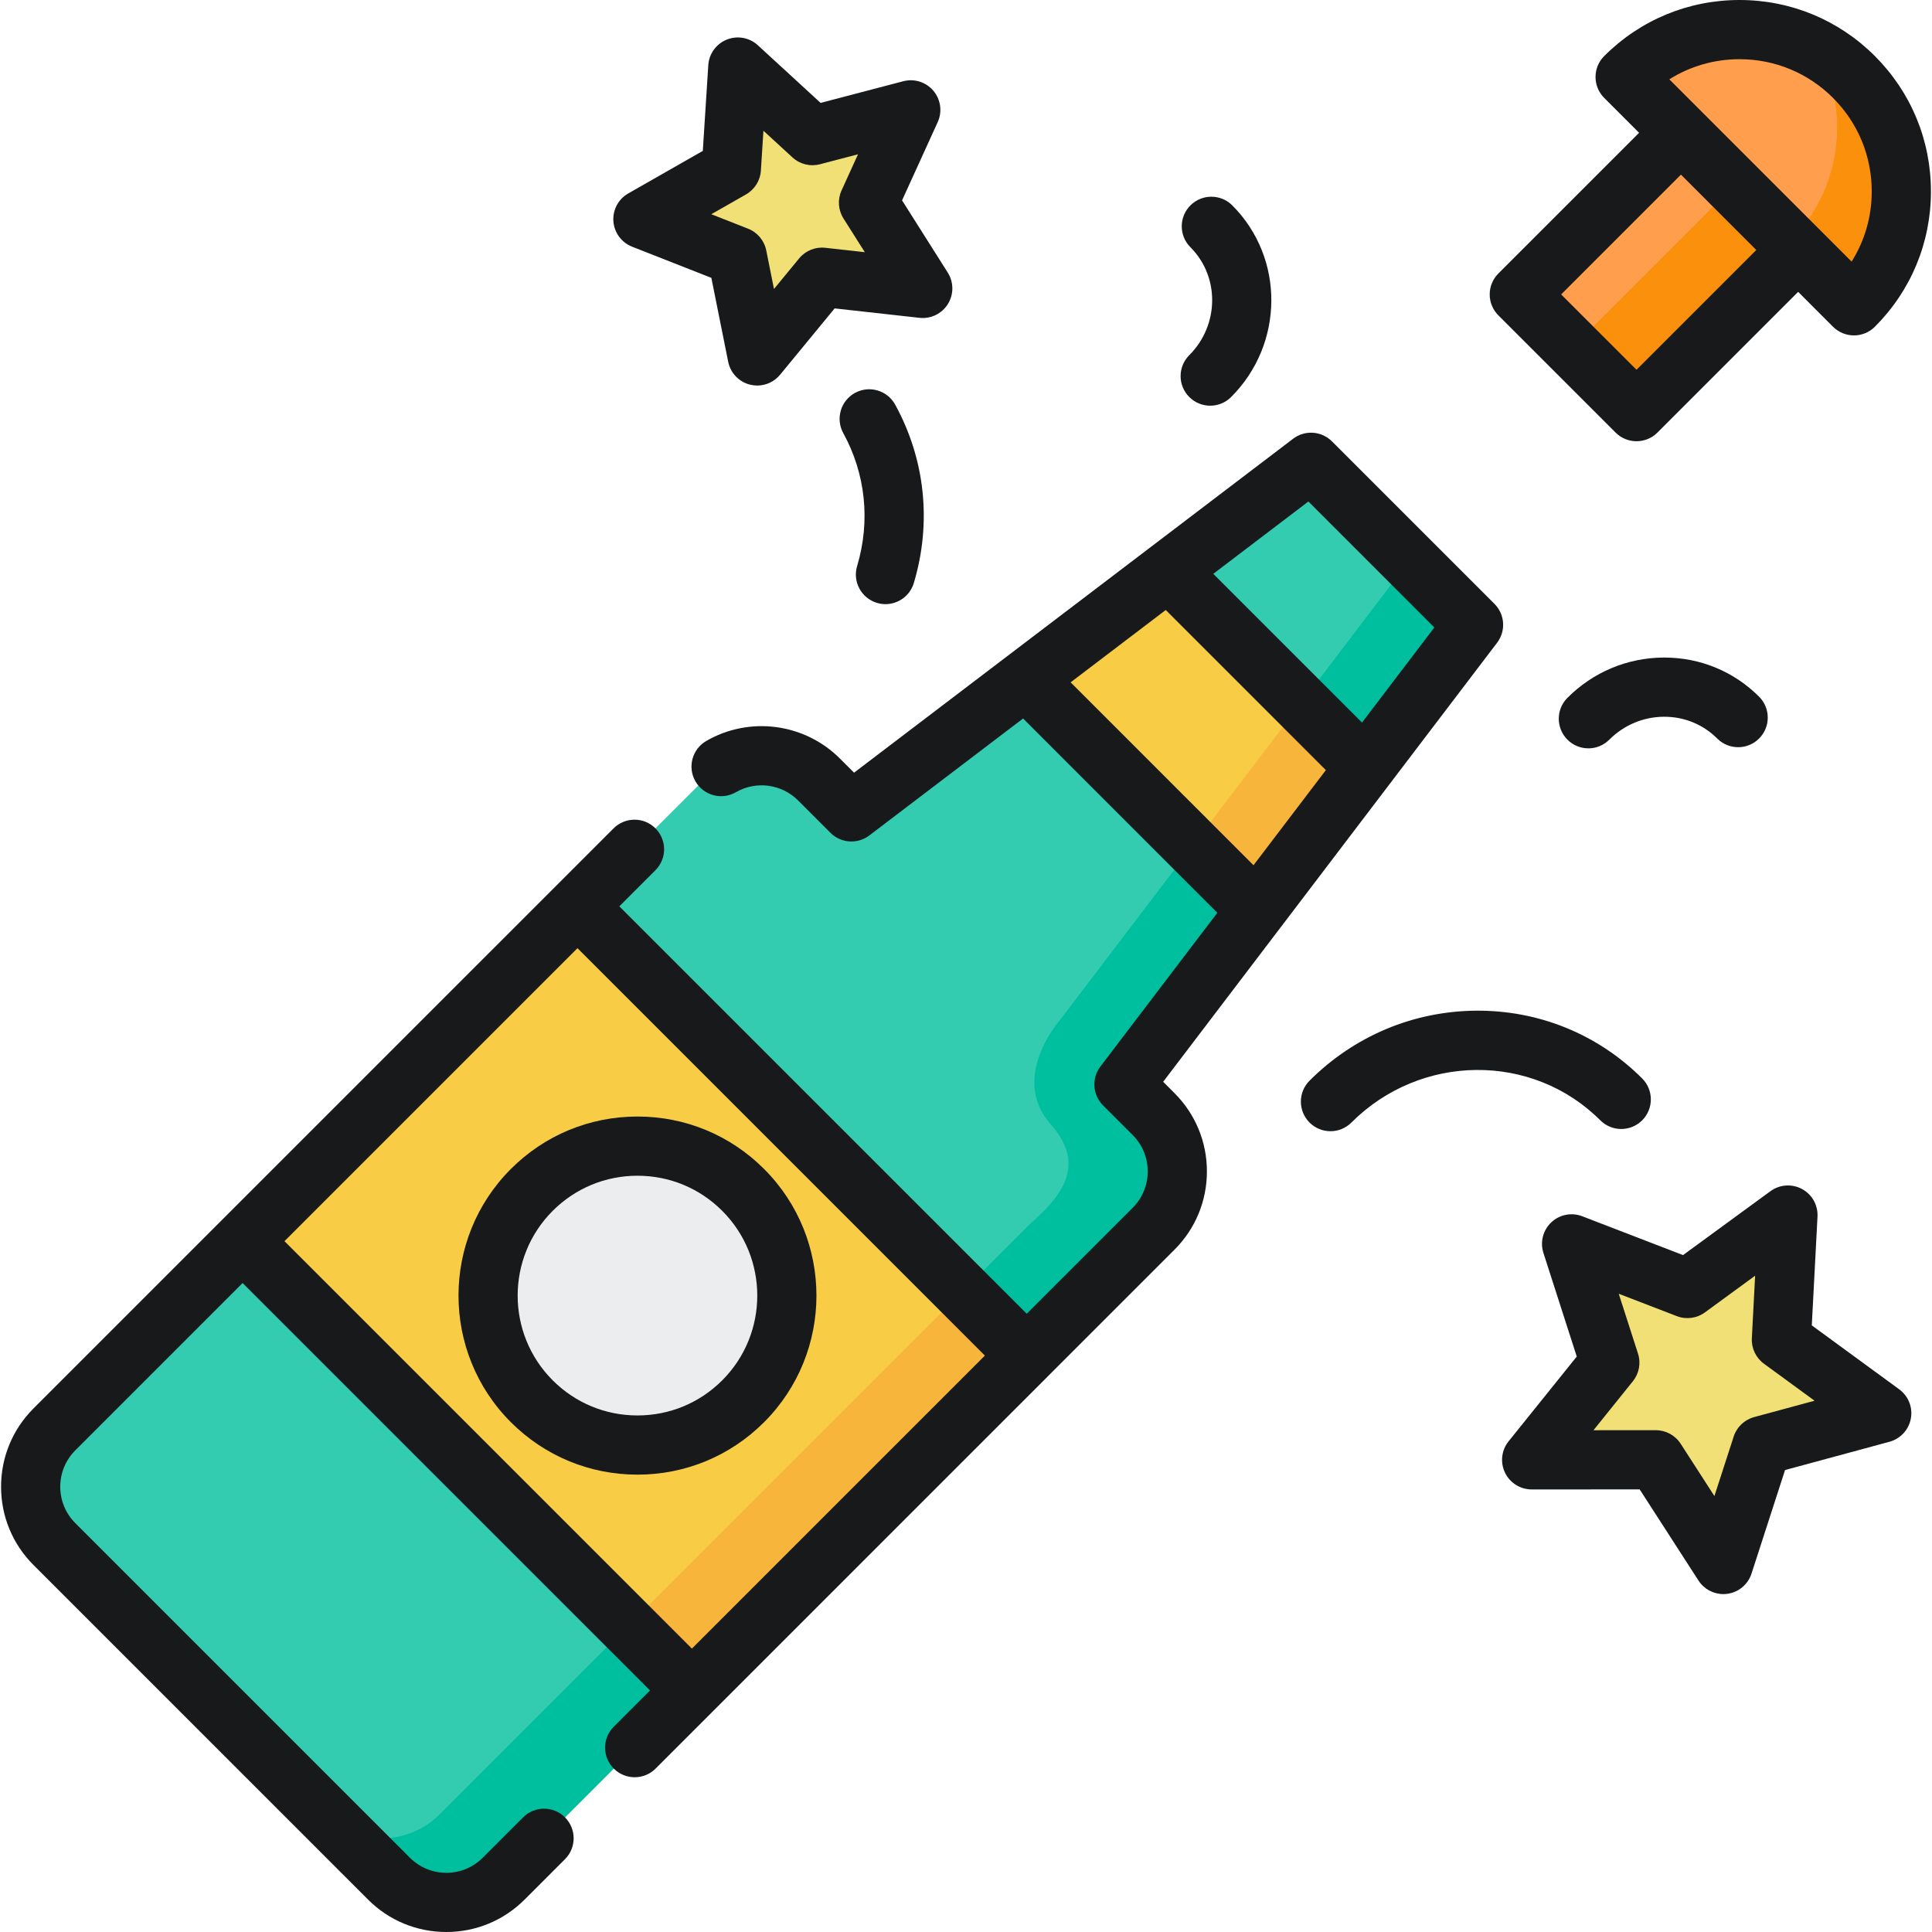
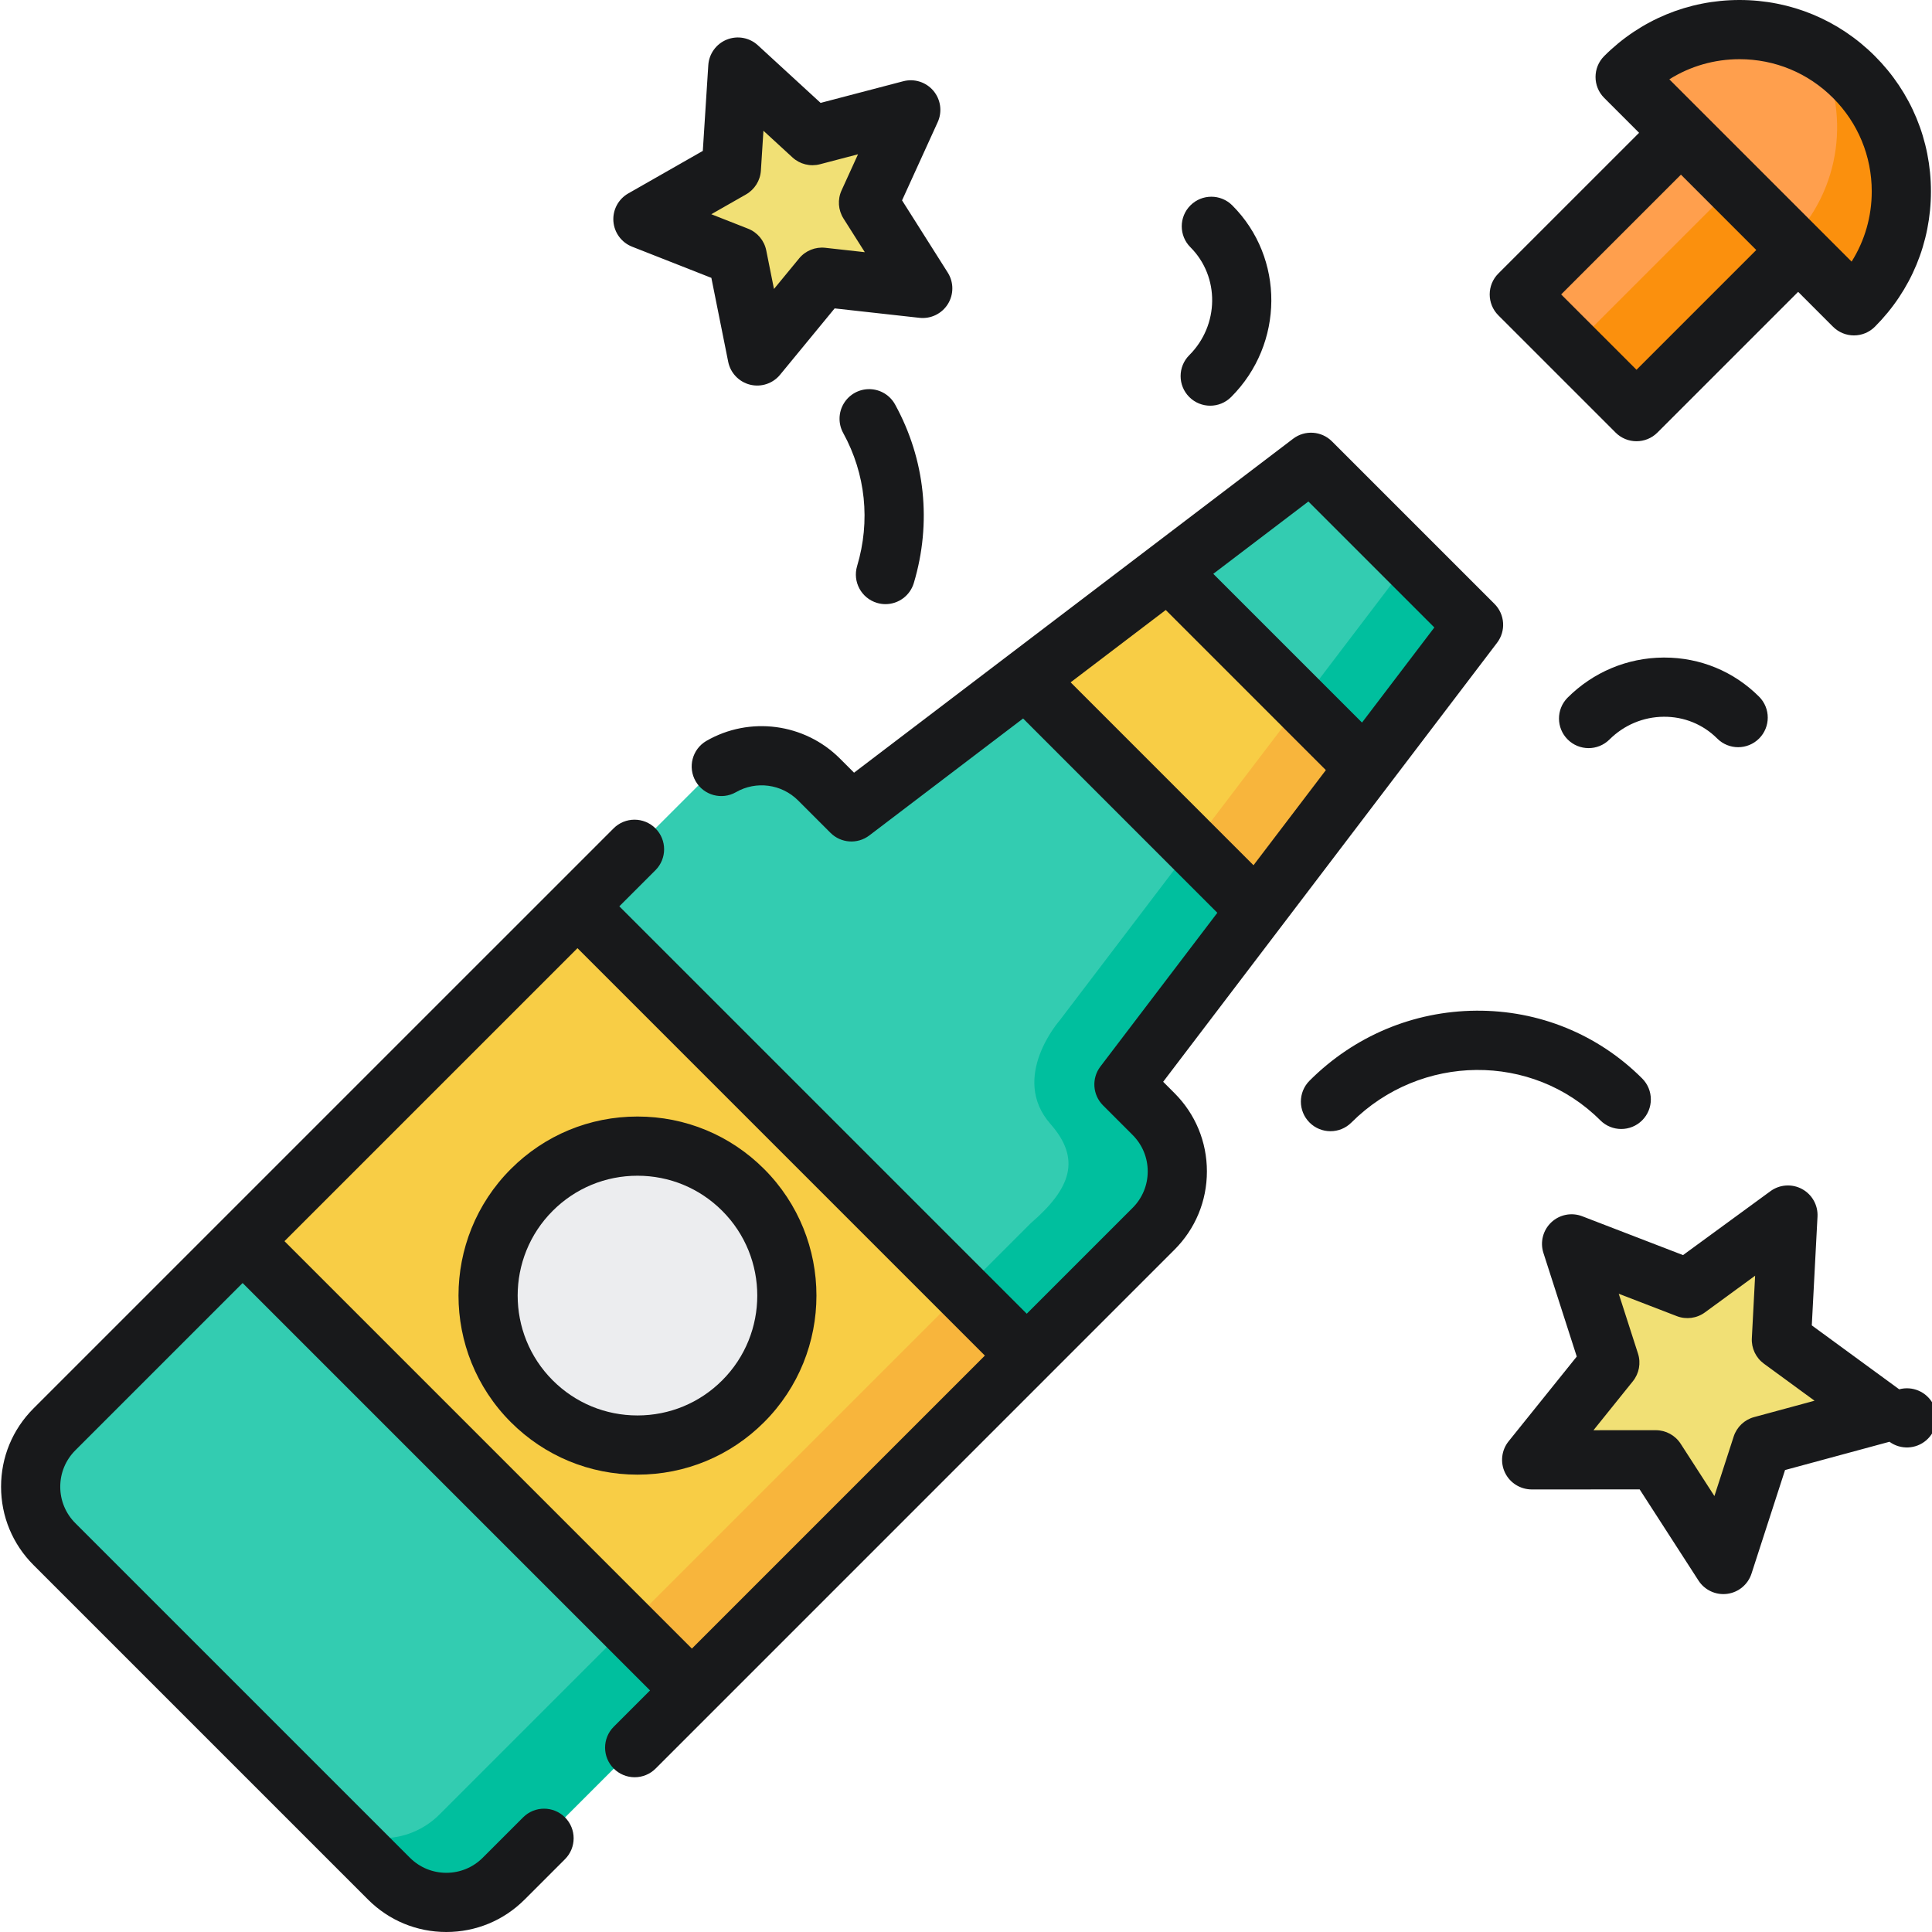
- <svg xmlns="http://www.w3.org/2000/svg" version="1.1" id="Capa_1" x="0px" y="0px" viewBox="0 0 512 512" style="enable-background:new 0 0 512 512;" xml:space="preserve">
-   <g>
-     <polygon style="fill:#F1E075;" points="473.825,322 472.091,355.064 498.679,374.513 466.904,383.117 456.707,414.607    438.802,386.862 405.91,386.874 426.62,361.123 416.49,329.641 447.193,341.471  " />
-     <polygon style="fill:#F1E075;" points="241.365,29.117 230.16,53.709 244.537,76.432 217.832,73.463 200.668,94.33 195.369,67.903    170.385,58.076 193.814,44.712 195.536,17.773 215.316,35.94  " />
+ <svg xmlns="http://www.w3.org/2000/svg" viewBox="0 0 512 512">
+   <path d="M473.825 322l-1.734 33.064 26.588 19.449-31.775 8.604-10.197 31.49-17.905-27.745-32.892.012 20.71-25.751-10.13-31.482 30.703 11.83zM241.365 29.117L230.16 53.709l14.377 22.723-26.705-2.969-17.164 20.867-5.299-26.427-24.984-9.827 23.429-13.364 1.722-26.939 19.78 18.167z" fill="#f1e075" />
+   <path d="M433.69 109.088l-31.06-31.06 57.627-57.625 16.27 45.849z" fill="#ff9f4d" />
+   <path d="M460.257 20.403l-8.099 8.099 7.36 20.741-42.837 42.836 17.009 17.009 42.837-42.836z" fill="#fb900d" />
+   <path d="M491.317 20.403c-16.746-16.745-43.894-16.745-60.64 0l60.64 60.64c16.744-16.746 16.744-43.896 0-60.64z" fill="#ff9f4d" />
+   <path d="M491.317 20.403a42.872 42.872 0 0 0-9.722-7.286c8.926 16.281 6.505 37.125-7.286 50.918l17.008 17.008c16.744-16.746 16.744-43.896 0-60.64z" fill="#fb900d" />
+   <path d="M305.705 295.235l-7.845-7.845 92.646-121.811-43.067-43.067-121.811 92.646-8.584-8.584c-8.395-8.395-22.006-8.395-30.401 0L14.421 378.799c-8.395 8.395-8.395 22.006 0 30.401l88.659 88.659c8.395 8.395 22.006 8.395 30.401 0l172.224-172.223c8.395-8.394 8.395-22.006 0-30.401z" fill="#33ccb1" />
+   <path d="M332.995 241.197l28.759-37.813-52.118-52.118-37.803 28.753z" fill="#f8cd45" />
+   <path d="M344.745 186.375l28.753-37.803-57.509 75.614 17.006 17.011 28.759-37.813z" fill="#f8b53c" />
+   <path d="M361.754 203.384l28.752-37.803-17.008-17.009-28.753 37.803zm-45.765 20.802l-35.136 46.197s-13.36 15.104-2.468 27.482c8.134 9.244 5.546 17.008-5.217 26.293L116.473 480.851c-8.395 8.395-22.006 8.395-30.401 0l17.008 17.008c8.395 8.395 22.006 8.395 30.401 0l172.224-172.223c8.395-8.395 8.395-22.006 0-30.401l-7.845-7.845 35.134-46.195z" fill="#00bf9e" />
+   <path d="M64.3 328.925l88.739-88.741 119.06 119.057-88.738 88.741z" fill="#f8cd45" />
+   <path d="M166.341 430.975l88.738-88.741 17.01 17.008-88.739 88.742z" fill="#f8b53c" />
+   <circle cx="168.931" cy="343.342" fill="#ecedef" r="39.608" />
+   <g fill="#18191b">
+     <path d="M503.31 368.182l-23.165-16.944 1.512-28.826a7.844 7.844 0 0 0-12.462-6.742l-23.176 16.944-26.709-10.293a7.843 7.843 0 0 0-10.287 9.722l8.835 27.458-18.061 22.458a7.843 7.843 0 0 0-.961 8.306c1.305 2.723 4.068 4.441 7.076 4.453l28.617-.012 15.586 24.153a7.843 7.843 0 0 0 14.053-1.836l8.888-27.447 27.673-7.493a7.841 7.841 0 1 0 2.581-13.901zm-38.455 7.364a7.845 7.845 0 0 0-5.412 5.154l-5.107 15.768-8.943-13.859a7.842 7.842 0 0 0-6.591-3.591h-.003l-16.51.006 10.444-12.986a7.84 7.84 0 0 0 1.354-7.318l-5.104-15.861 15.389 5.93a7.838 7.838 0 0 0 7.449-.987l13.305-9.727-.87 16.577a7.844 7.844 0 0 0 3.202 6.741l13.416 9.813zM167.513 65.375l21.006 8.262 4.459 22.234a7.842 7.842 0 0 0 13.748 3.441l14.463-17.583 22.482 2.498a7.845 7.845 0 0 0 7.494-11.99L239.055 53.1l9.446-20.731a7.843 7.843 0 0 0-9.125-10.84l-21.908 5.738-16.629-15.272a7.845 7.845 0 0 0-13.134 5.277l-1.452 22.72-19.759 11.27a7.844 7.844 0 0 0-3.938 7.376 7.856 7.856 0 0 0 4.957 6.737zm30.187-13.85a7.845 7.845 0 0 0 3.942-6.313l.675-10.562 7.694 7.067a7.843 7.843 0 0 0 7.294 1.81l10.079-2.64-4.36 9.569a7.84 7.84 0 0 0 .509 7.446l5.651 8.93-10.483-1.165a7.845 7.845 0 0 0-6.924 2.813l-6.664 8.102-2.05-10.222a7.845 7.845 0 0 0-4.819-5.757l-9.74-3.831zm230.444 63.109c1.531 1.532 3.539 2.298 5.546 2.298s4.015-.766 5.546-2.298l37.29-37.29 9.244 9.244c1.531 1.532 3.539 2.298 5.546 2.298s4.015-.766 5.546-2.298c9.581-9.581 14.857-22.318 14.857-35.866s-5.276-26.286-14.857-35.866C487.283 5.276 474.545 0 460.996 0s-26.286 5.276-35.865 14.856a7.843 7.843 0 0 0 0 11.092l9.244 9.244-37.291 37.29a7.842 7.842 0 0 0 0 11.092zm32.852-98.947c9.358 0 18.156 3.645 24.773 10.262s10.262 15.415 10.262 24.773c0 6.686-1.859 13.084-5.335 18.607l-48.307-48.307c5.523-3.474 11.923-5.335 18.607-5.335zm-15.529 30.598l19.967 19.967-31.744 31.743-19.967-19.967zm-106.229 199.66l28.759-37.813v-.001l28.752-37.802a7.844 7.844 0 0 0-.698-10.295l-43.067-43.067a7.844 7.844 0 0 0-10.295-.697l-48.985 37.257-26.621 20.247-.002.001-40.748 30.995-3.741-3.741c-9.382-9.381-23.948-11.3-35.423-4.665a7.844 7.844 0 0 0 7.852 13.581c5.337-3.084 12.112-2.189 16.478 2.177l8.584 8.584a7.842 7.842 0 0 0 10.295.697l40.751-30.995 51.476 51.491-30.99 40.744a7.844 7.844 0 0 0 .698 10.295l7.845 7.845c2.579 2.579 3.999 6.007 3.999 9.654s-1.42 7.075-3.999 9.654l-28.06 28.06L164.13 240.184l9.569-9.569a7.843 7.843 0 1 0-11.092-11.092L8.875 373.253C3.333 378.795.282 386.163.282 394s3.052 15.205 8.593 20.747l88.659 88.659c5.541 5.542 12.91 8.594 20.746 8.594s15.205-3.052 20.746-8.594l10.698-10.698a7.843 7.843 0 1 0-11.092-11.092l-10.698 10.698c-2.579 2.579-6.007 3.998-9.654 3.998s-7.075-1.42-9.654-3.998l-88.659-88.66A13.562 13.562 0 0 1 15.968 394c0-3.647 1.42-7.075 3.999-9.654l44.33-44.33 107.968 107.967-9.614 9.614a7.843 7.843 0 0 0 0 11.092 7.817 7.817 0 0 0 5.546 2.298 7.817 7.817 0 0 0 5.546-2.298l15.158-15.158.002-.002 30.197-30.198 92.15-92.15c5.542-5.542 8.593-12.91 8.593-20.747s-3.052-15.205-8.593-20.747l-3.001-3.001 30.987-40.741zm-186.2 5.331l107.967 107.968-77.648 77.648L75.389 328.923zm193.698-118.372l33.38 33.38-19.169 25.202-39.415-39.415zm-14.546 96.394l-48.46-48.473 21.879-16.64 3.325-2.529 42.432 42.432-7.187 9.449z" />
+     <path d="M202.49 309.791c-8.963-8.963-20.878-13.899-33.553-13.899s-24.591 4.936-33.553 13.899c-18.502 18.502-18.501 48.605 0 67.107 8.963 8.963 20.879 13.898 33.553 13.898s24.59-4.936 33.553-13.899c18.502-18.5 18.502-48.604 0-67.106zm-11.093 56.014c-6 6-13.976 9.304-22.461 9.304s-16.461-3.304-22.461-9.304c-12.385-12.385-12.385-32.536 0-44.921 6-6 13.976-9.304 22.461-9.304s16.461 3.304 22.461 9.304c12.385 12.384 12.385 32.535 0 44.921zm41.011-206.034c.75.225 1.507.332 2.253.332a7.846 7.846 0 0 0 7.511-5.596c4.78-15.972 3.025-32.762-4.947-47.279a7.844 7.844 0 1 0-13.751 7.551c5.933 10.804 7.236 23.315 3.67 35.23a7.84 7.84 0 0 0 5.264 9.762zm202.785 137.126a7.843 7.843 0 0 0 0-11.092c-11.711-11.711-27.391-18.095-44.012-17.963-16.626.127-32.301 6.714-44.137 18.55a7.843 7.843 0 0 0 0 11.092c1.531 1.532 3.539 2.298 5.546 2.298s4.015-.766 5.546-2.298c18.348-18.348 47.939-18.611 65.964-.588a7.843 7.843 0 0 0 11.093.001zm5.593-122.638c-9.569.073-18.588 3.862-25.397 10.669a7.844 7.844 0 0 0 11.092 11.093c3.877-3.877 8.998-6.034 14.424-6.075 5.38-.042 10.414 2.009 14.178 5.773a7.843 7.843 0 1 0 11.092-11.093c-6.692-6.693-15.599-10.368-25.109-10.368zm-125.615-69.043c1.531 1.532 3.539 2.298 5.546 2.298s4.015-.766 5.546-2.298c14.085-14.085 14.221-36.868.303-50.787a7.843 7.843 0 1 0-11.092 11.093c7.802 7.802 7.666 20.633-.303 28.601a7.844 7.844 0 0 0 0 11.093z" />
  </g>
-   <polygon style="fill:#FF9F4D;" points="433.69,109.088 402.63,78.028 460.257,20.403 476.527,66.252 " />
-   <polygon style="fill:#FB900D;" points="460.257,20.403 452.158,28.502 459.518,49.243 416.681,92.079 433.69,109.088   476.527,66.252 " />
-   <path style="fill:#FF9F4D;" d="M491.317,20.403c-16.746-16.745-43.894-16.745-60.64,0l60.64,60.64  C508.061,64.297,508.061,37.147,491.317,20.403z" />
-   <path style="fill:#FB900D;" d="M491.317,20.403c-2.953-2.953-6.235-5.374-9.722-7.286c8.926,16.281,6.505,37.125-7.286,50.918  l17.008,17.008C508.061,64.297,508.061,37.147,491.317,20.403z" />
-   <path style="fill:#33CCB1;" d="M305.705,295.235l-7.845-7.845l92.646-121.811l-43.067-43.067l-121.811,92.646l-8.584-8.584  c-8.395-8.395-22.006-8.395-30.401,0L14.421,378.799c-8.395,8.395-8.395,22.006,0,30.401l88.659,88.659  c8.395,8.395,22.006,8.395,30.401,0l172.224-172.223C314.1,317.242,314.1,303.63,305.705,295.235z" />
-   <polygon style="fill:#F8CD45;" points="332.995,241.197 361.754,203.384 309.636,151.266 271.833,180.019 " />
-   <polygon style="fill:#F8B53C;" points="344.745,186.375 373.498,148.572 315.989,224.186 332.995,241.197 361.754,203.384 " />
-   <g>
-     <polygon style="fill:#00BF9E;" points="361.754,203.384 361.754,203.384 390.506,165.581 373.498,148.572 344.745,186.375  " />
-     <path style="fill:#00BF9E;" d="M315.989,224.186l-35.136,46.197c0,0-13.36,15.104-2.468,27.482   c8.134,9.244,5.546,17.008-5.217,26.293L116.473,480.851c-8.395,8.395-22.006,8.395-30.401,0l17.008,17.008   c8.395,8.395,22.006,8.395,30.401,0l172.224-172.223c8.395-8.395,8.395-22.006,0-30.401l-7.845-7.845l35.134-46.195l0,0   L315.989,224.186L315.989,224.186z" />
-   </g>
-   <rect x="105.455" y="259.897" transform="matrix(0.7071 -0.7071 0.7071 0.7071 -194.0389 219.7177)" style="fill:#F8CD45;" width="125.497" height="168.375" />
-   <rect x="156.47" y="383.083" transform="matrix(0.7071 -0.7071 0.7071 0.7071 -215.1773 270.7361)" style="fill:#F8B53C;" width="125.497" height="24.054" />
-   <circle style="fill:#ECEDEF;" cx="168.931" cy="343.342" r="39.608" />
-   <g>
-     <path style="fill:#18191B;" d="M503.31,368.182l-23.165-16.944l1.512-28.826c0.158-3.023-1.438-5.869-4.101-7.309   c-2.664-1.441-5.918-1.219-8.361,0.567l-23.176,16.944l-26.709-10.293c-2.82-1.086-6.012-0.457-8.208,1.619   c-2.196,2.075-3.005,5.227-2.079,8.103l8.835,27.458l-18.061,22.458c-1.893,2.353-2.266,5.583-0.961,8.306   c1.305,2.723,4.068,4.441,7.076,4.453l28.617-0.012l15.586,24.153c1.456,2.257,3.949,3.591,6.589,3.591   c0.338,0,0.677-0.022,1.018-0.066c3.004-0.392,5.513-2.48,6.446-5.361l8.888-27.447l27.673-7.493   c2.91-0.788,5.111-3.175,5.662-6.139C506.942,372.98,505.744,369.962,503.31,368.182z M464.855,375.546   c-2.559,0.693-4.595,2.632-5.412,5.154l-5.107,15.768l-8.943-13.859c-1.444-2.239-3.926-3.591-6.591-3.591   c-0.001,0-0.002,0-0.003,0l-16.51,0.006l10.444-12.986c1.654-2.056,2.163-4.807,1.354-7.318l-5.104-15.861l15.389,5.93   c2.492,0.96,5.296,0.588,7.449-0.987l13.305-9.727l-0.87,16.577c-0.138,2.644,1.066,5.179,3.202,6.741l13.416,9.813   L464.855,375.546z" />
-     <path style="fill:#18191B;" d="M167.513,65.375l21.006,8.262l4.459,22.234c0.595,2.97,2.848,5.332,5.787,6.067   c0.632,0.158,1.271,0.235,1.904,0.235c2.312,0,4.547-1.025,6.057-2.861l14.463-17.583l22.482,2.498   c2.99,0.335,5.919-1.081,7.517-3.638c1.598-2.557,1.59-5.803-0.023-8.352l-12.11-19.137l9.446-20.731   c1.256-2.756,0.813-5.987-1.137-8.304c-1.95-2.316-5.06-3.304-7.988-2.536l-21.908,5.738l-16.629-15.272   c-2.225-2.044-5.426-2.628-8.23-1.501c-2.804,1.126-4.71,3.763-4.904,6.778l-1.452,22.72l-19.759,11.27   c-2.623,1.496-4.154,4.364-3.938,7.376C162.777,61.65,164.704,64.271,167.513,65.375z M197.7,51.525   c2.292-1.307,3.773-3.679,3.942-6.313l0.675-10.562l7.694,7.067c1.965,1.804,4.711,2.487,7.294,1.81l10.079-2.64l-4.36,9.569   c-1.098,2.409-0.907,5.209,0.509,7.446l5.651,8.93l-10.483-1.165c-2.637-0.292-5.24,0.766-6.924,2.813l-6.664,8.102l-2.05-10.222   c-0.524-2.613-2.339-4.781-4.819-5.757l-9.74-3.831L197.7,51.525z" />
-     <path style="fill:#18191B;" d="M428.144,114.634c1.531,1.532,3.539,2.298,5.546,2.298s4.015-0.766,5.546-2.298l37.29-37.29   l9.244,9.244c1.531,1.532,3.539,2.298,5.546,2.298s4.015-0.766,5.546-2.298c9.581-9.581,14.857-22.318,14.857-35.866   s-5.276-26.286-14.857-35.866C487.283,5.276,474.545,0,460.996,0c-13.549,0-26.286,5.276-35.865,14.856   c-3.063,3.063-3.063,8.029,0,11.092l9.244,9.244l-37.291,37.29c-1.471,1.47-2.298,3.466-2.298,5.546   c0,2.08,0.826,4.076,2.298,5.546L428.144,114.634z M460.996,15.687c9.358,0,18.156,3.645,24.773,10.262l0,0   c6.617,6.617,10.262,15.415,10.262,24.773c0,6.686-1.859,13.084-5.335,18.607l-48.307-48.307   C447.912,17.548,454.312,15.687,460.996,15.687z M445.467,46.285l19.967,19.967L433.69,97.995l-19.967-19.967L445.467,46.285z" />
-     <path style="fill:#18191B;" d="M339.238,245.945l28.759-37.813v-0.001l28.752-37.802c2.375-3.123,2.077-7.52-0.698-10.295   l-43.067-43.067c-2.774-2.775-7.172-3.072-10.295-0.697l-48.985,37.257l-26.621,20.247c-0.001,0-0.001,0.001-0.002,0.001   l-40.748,30.995l-3.741-3.741c-9.382-9.381-23.948-11.3-35.423-4.665c-3.75,2.168-5.032,6.966-2.864,10.716   c2.168,3.75,6.967,5.032,10.716,2.865c5.337-3.084,12.112-2.189,16.478,2.177l8.584,8.584c2.775,2.775,7.172,3.073,10.295,0.697   l40.751-30.995l51.476,51.491l-30.99,40.744c-2.375,3.123-2.077,7.52,0.698,10.295l7.845,7.845   c2.579,2.579,3.999,6.007,3.999,9.654s-1.42,7.075-3.999,9.654l-28.06,28.06L164.13,240.184l9.569-9.569   c3.063-3.063,3.063-8.029,0-11.092s-8.03-3.063-11.092,0L8.875,373.253c-5.542,5.542-8.593,12.91-8.593,20.747   c0,7.837,3.052,15.205,8.593,20.747l88.659,88.659c5.541,5.542,12.91,8.594,20.746,8.594s15.205-3.052,20.746-8.594l10.698-10.698   c3.063-3.063,3.063-8.029,0-11.092c-3.063-3.063-8.03-3.063-11.092,0l-10.698,10.698c-2.579,2.579-6.007,3.998-9.654,3.998   s-7.075-1.42-9.654-3.998l-88.659-88.66c-2.579-2.579-3.999-6.007-3.999-9.654c0-3.647,1.42-7.075,3.999-9.654l44.33-44.33   l107.968,107.967l-9.614,9.614c-3.063,3.063-3.063,8.029,0,11.092c1.531,1.532,3.539,2.298,5.546,2.298   c2.007,0,4.015-0.766,5.546-2.298l15.158-15.158c0.001-0.001,0.001-0.001,0.002-0.002l30.197-30.198l92.15-92.15   c5.542-5.542,8.593-12.91,8.593-20.747c0-7.837-3.052-15.205-8.593-20.747l-3.001-3.001l30.987-40.741   C339.236,245.946,339.237,245.946,339.238,245.945z M153.038,251.276l107.967,107.968l-77.648,77.648L75.389,328.923   L153.038,251.276z M346.736,132.904l33.38,33.38l-19.169,25.202l-39.415-39.415L346.736,132.904z M332.19,229.298l-48.46-48.473   l21.879-16.64l3.325-2.529l42.432,42.432l-7.187,9.449L332.19,229.298z" />
-     <path style="fill:#18191B;" d="M202.49,309.791c-8.963-8.963-20.878-13.899-33.553-13.899s-24.591,4.936-33.553,13.899   c-18.502,18.502-18.501,48.605,0,67.107c8.963,8.963,20.879,13.898,33.553,13.898s24.59-4.936,33.553-13.899   C220.992,358.397,220.992,328.293,202.49,309.791z M191.397,365.805c-6,6-13.976,9.304-22.461,9.304   c-8.485,0-16.461-3.304-22.461-9.304c-12.385-12.385-12.385-32.536,0-44.921c6-6,13.976-9.304,22.461-9.304   c8.485,0,16.461,3.304,22.461,9.304C203.782,333.268,203.782,353.419,191.397,365.805z" />
-     <path style="fill:#18191B;" d="M232.408,159.771c0.75,0.225,1.507,0.332,2.253,0.332c3.376,0,6.493-2.196,7.511-5.596   c4.78-15.972,3.025-32.762-4.947-47.279c-2.085-3.797-6.852-5.185-10.651-3.1c-3.797,2.085-5.185,6.853-3.1,10.651   c5.933,10.804,7.236,23.315,3.67,35.23C225.9,154.158,228.257,158.528,232.408,159.771z" />
-     <path style="fill:#18191B;" d="M435.193,296.897c3.063-3.063,3.063-8.029,0-11.092c-11.711-11.711-27.391-18.095-44.012-17.963   c-16.626,0.127-32.301,6.714-44.137,18.55c-3.063,3.063-3.063,8.029,0,11.092c1.531,1.532,3.539,2.298,5.546,2.298   s4.015-0.766,5.546-2.298c18.348-18.348,47.939-18.611,65.964-0.588C427.164,299.96,432.131,299.96,435.193,296.897z" />
-     <path style="fill:#18191B;" d="M440.786,174.259c-9.569,0.073-18.588,3.862-25.397,10.669c-3.063,3.063-3.063,8.03,0,11.093   c1.531,1.532,3.539,2.298,5.546,2.298s4.015-0.766,5.546-2.298c3.877-3.877,8.998-6.034,14.424-6.075   c5.38-0.042,10.414,2.009,14.178,5.773c3.062,3.063,8.029,3.063,11.092,0c3.063-3.063,3.063-8.03,0-11.093   c-6.692-6.693-15.599-10.368-25.109-10.368C440.974,174.258,440.879,174.259,440.786,174.259z" />
-     <path style="fill:#18191B;" d="M315.171,105.216c1.531,1.532,3.539,2.298,5.546,2.298s4.015-0.766,5.546-2.298   c14.085-14.085,14.221-36.868,0.303-50.787c-3.062-3.063-8.029-3.063-11.092,0c-3.063,3.063-3.063,8.03,0,11.093   c7.802,7.802,7.666,20.633-0.303,28.601C312.108,97.186,312.108,102.152,315.171,105.216z" />
-   </g>
-   <g>
- </g>
-   <g>
- </g>
-   <g>
- </g>
-   <g>
- </g>
-   <g>
- </g>
-   <g>
- </g>
-   <g>
- </g>
-   <g>
- </g>
-   <g>
- </g>
-   <g>
- </g>
-   <g>
- </g>
-   <g>
- </g>
-   <g>
- </g>
-   <g>
- </g>
-   <g>
- </g>
</svg>
